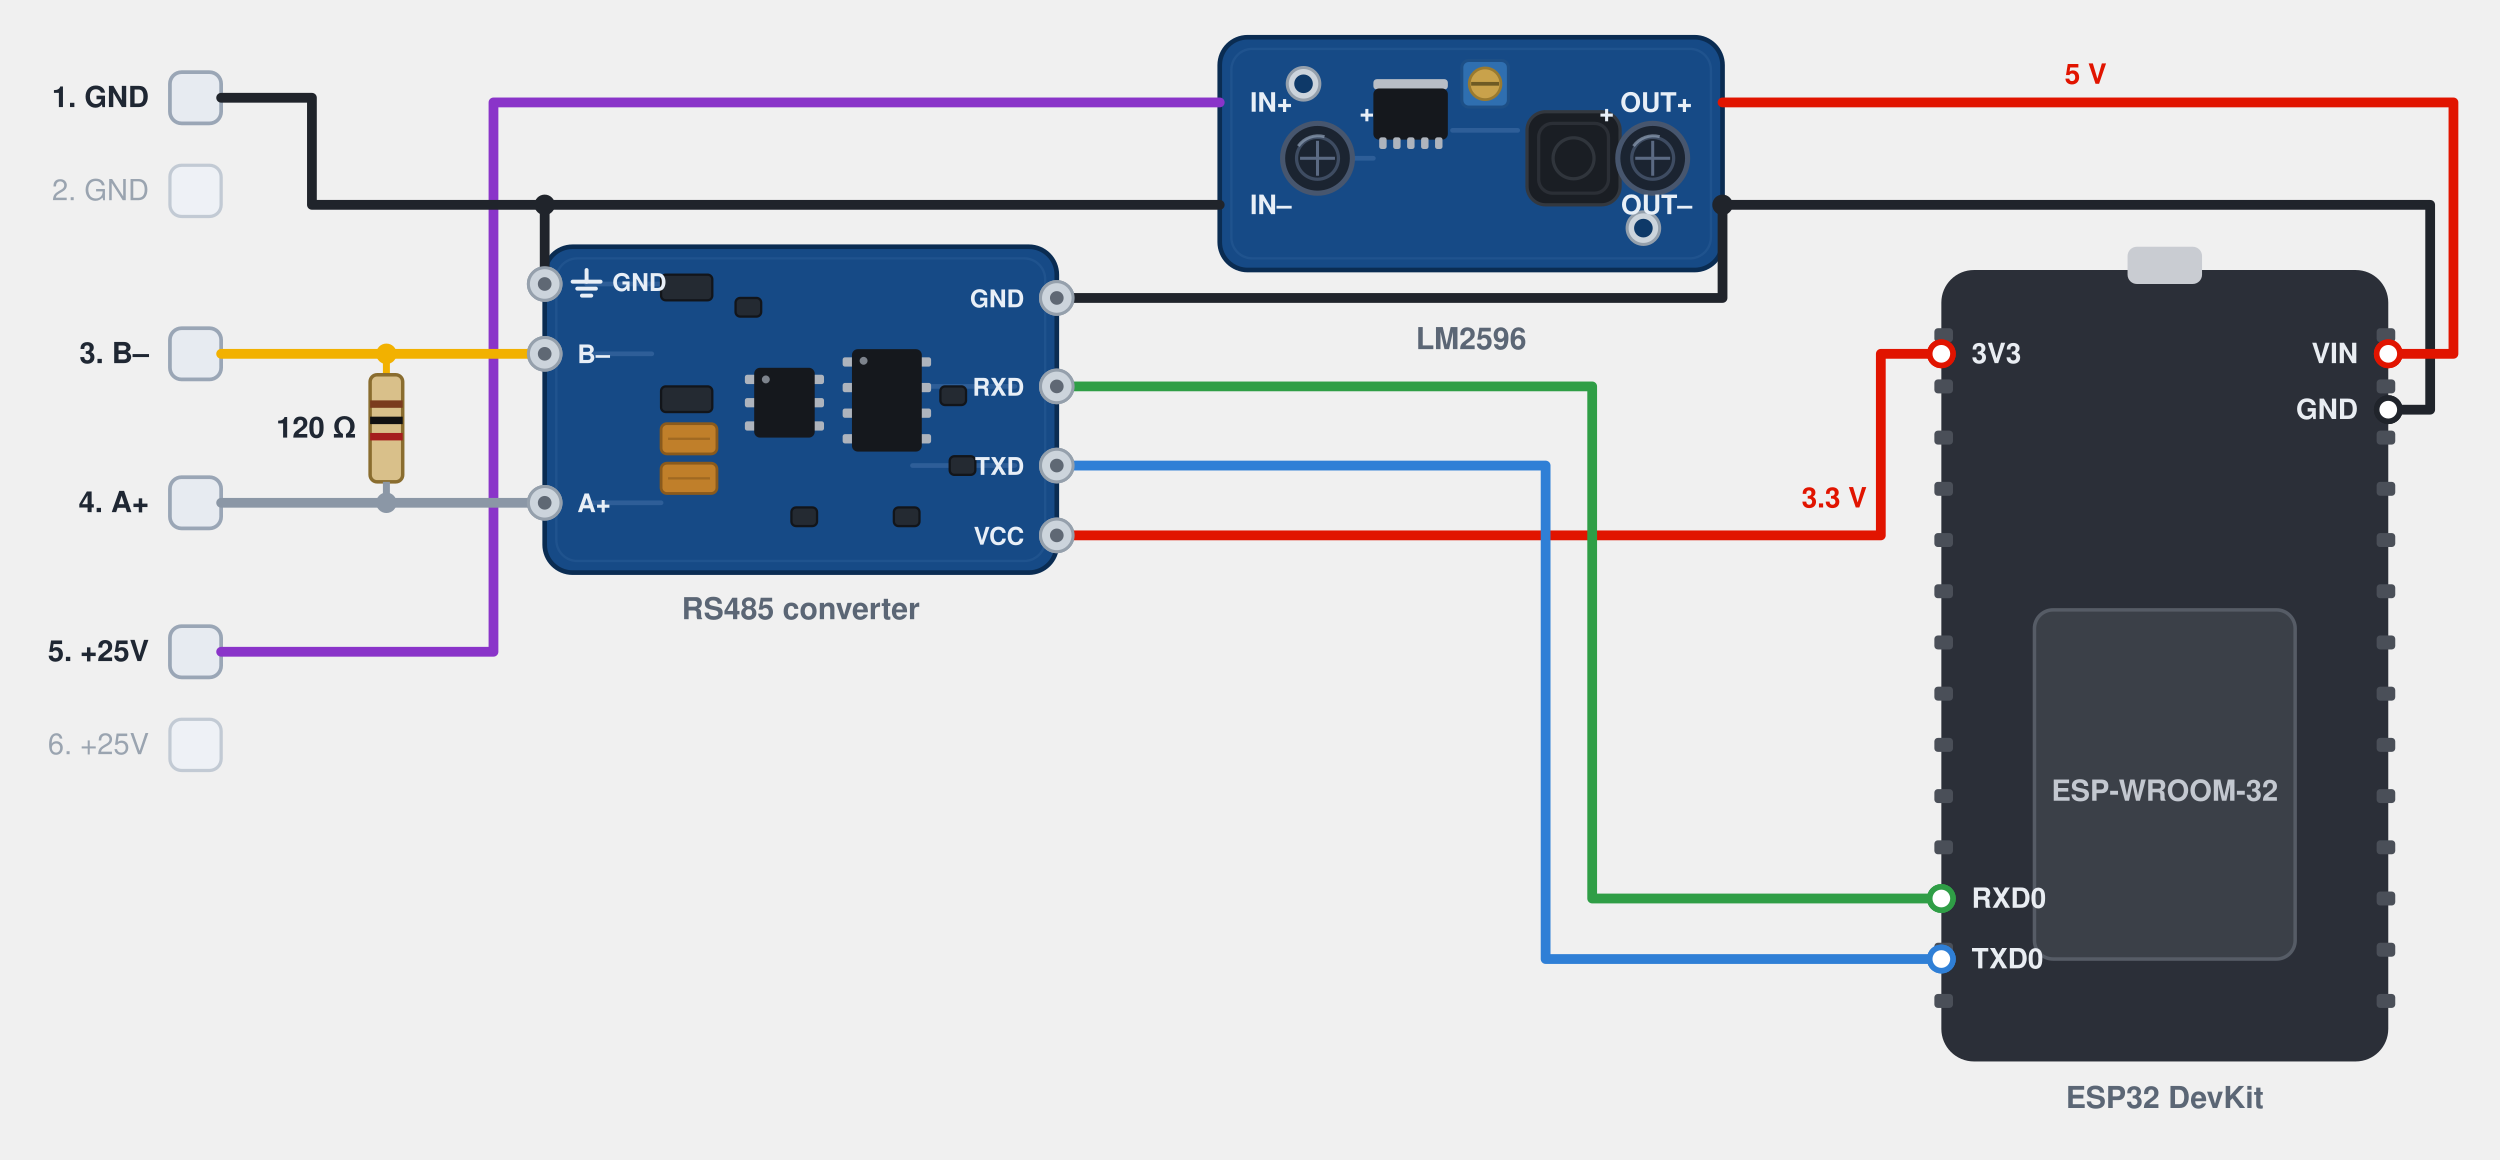
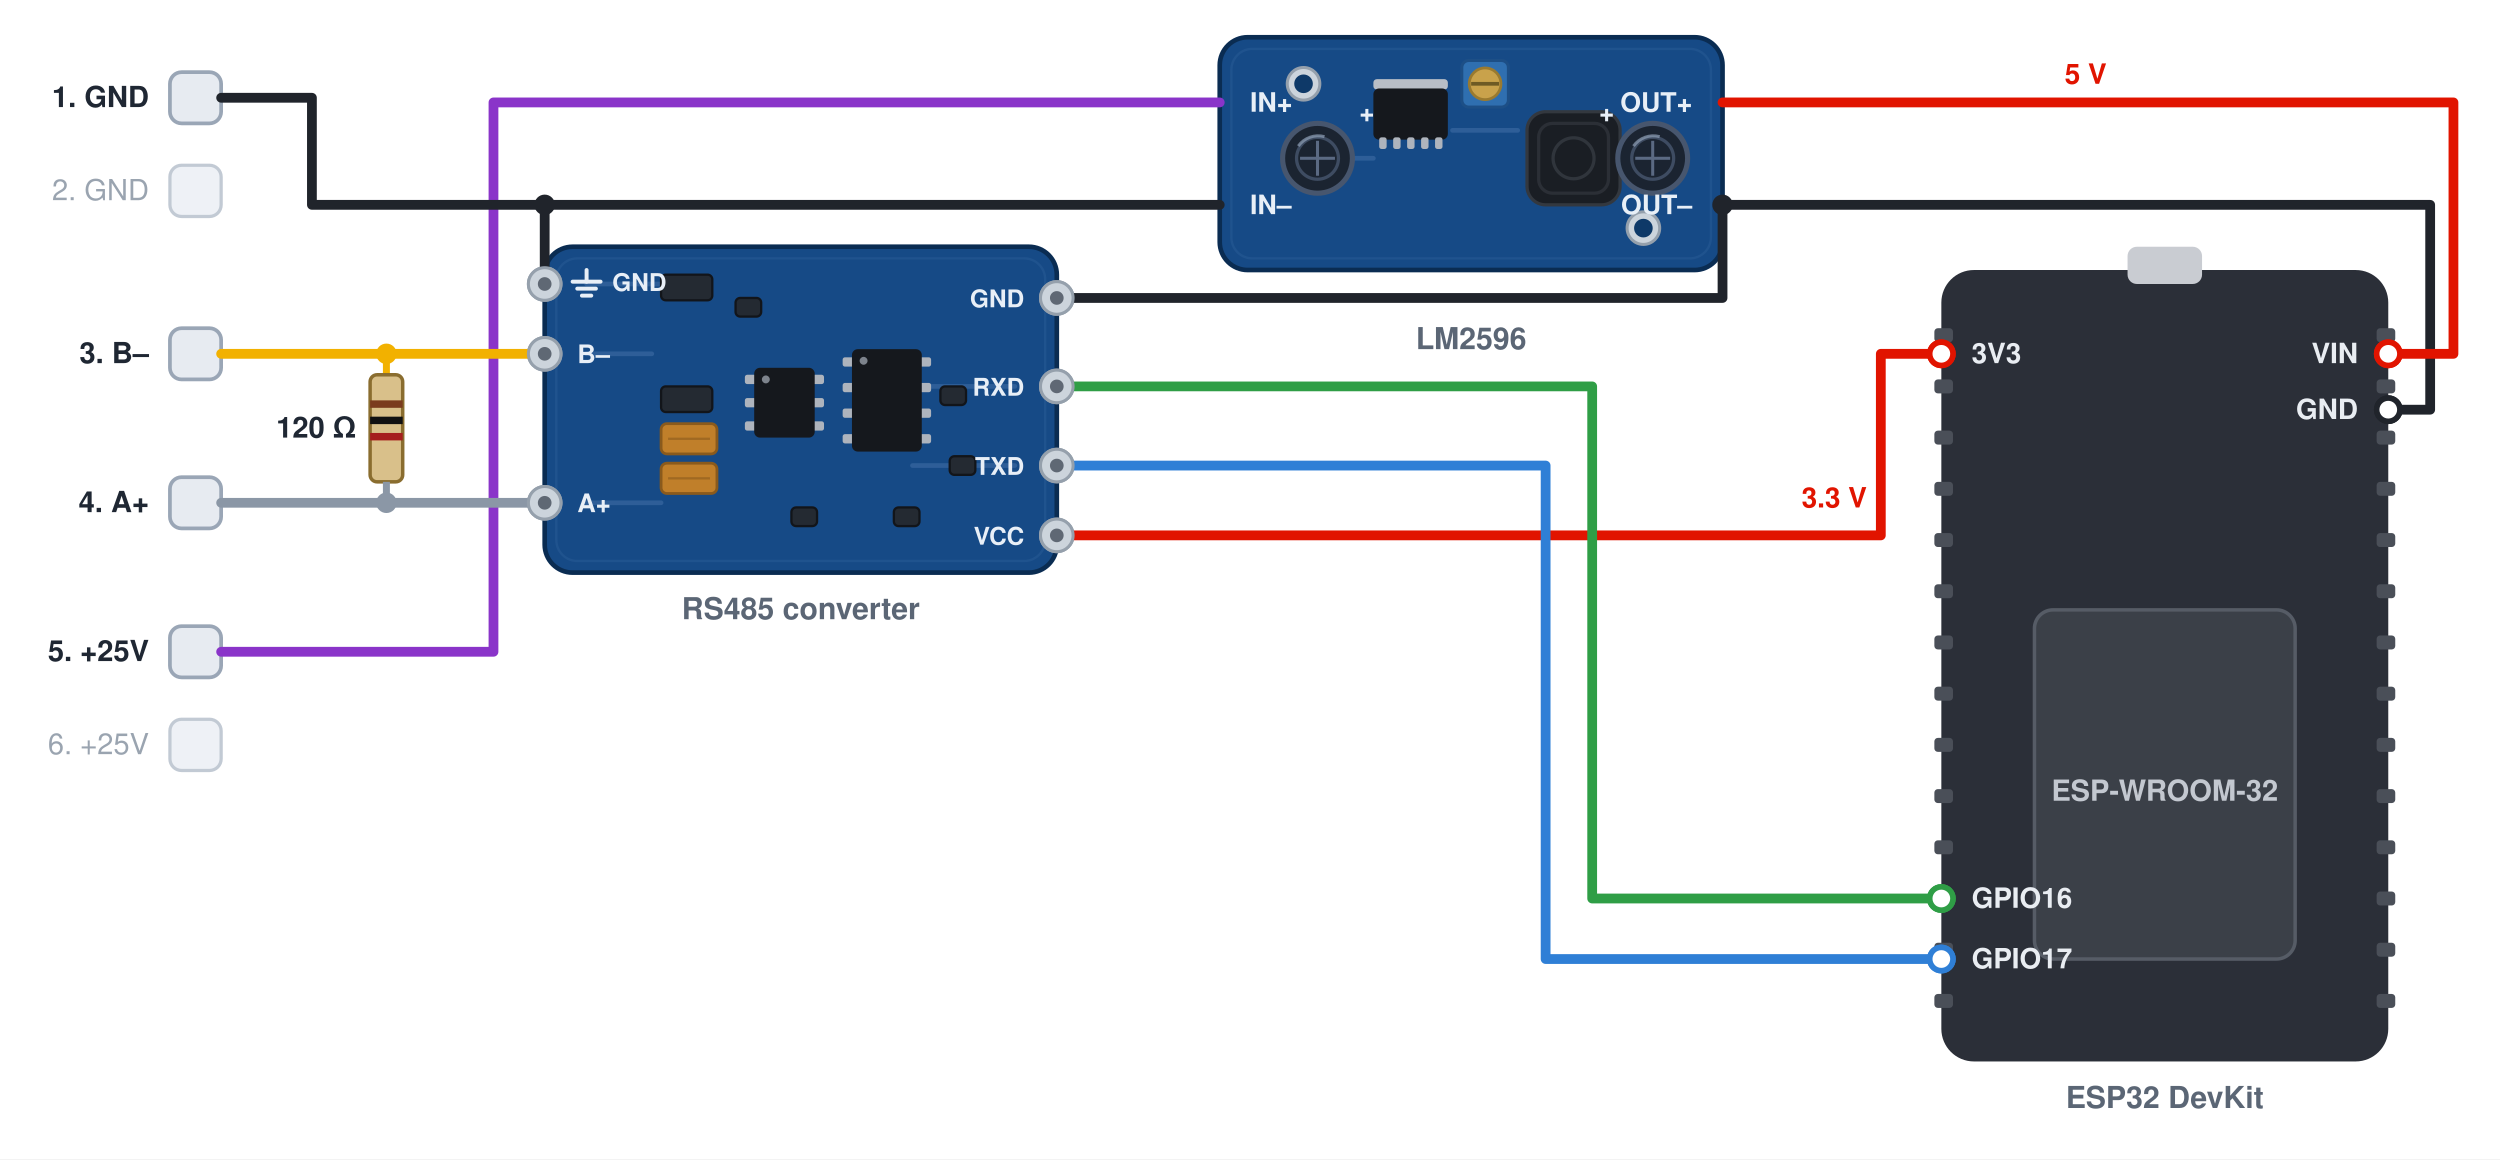
<svg xmlns="http://www.w3.org/2000/svg" viewBox="16 134 1074 498" width="1074" height="498" font-family="Helvetica, Arial, sans-serif">
+   <rect x="16" y="134" width="1074" height="498" fill="#ffffff" />
  <defs>
    <filter id="shadow" x="-20%" y="-20%" width="140%" height="140%">
      <feDropShadow dx="0" dy="3" stdDeviation="4" flood-color="#1f273322" />
    </filter>
  </defs>
  <rect x="89" y="165" width="22" height="22" rx="5" ry="5" fill="#e7ebf1" stroke="#9aa6b6" stroke-width="1.6" />
  <text x="80" y="180" font-family="Helvetica, Arial, sans-serif" font-size="12.5" font-weight="600" fill="#1f2733" text-anchor="end">1. GND</text>
  <rect x="89" y="205" width="22" height="22" rx="5" ry="5" fill="#eef1f6" stroke="#c2cad4" stroke-width="1.4" />
  <text x="80" y="220" font-family="Helvetica, Arial, sans-serif" font-size="12.5" font-weight="500" fill="#9aa4b0" text-anchor="end">2. GND</text>
  <rect x="89" y="275" width="22" height="22" rx="5" ry="5" fill="#e7ebf1" stroke="#9aa6b6" stroke-width="1.6" />
  <text x="80" y="290" font-family="Helvetica, Arial, sans-serif" font-size="12.5" font-weight="600" fill="#1f2733" text-anchor="end">3. B–</text>
  <rect x="89" y="339" width="22" height="22" rx="5" ry="5" fill="#e7ebf1" stroke="#9aa6b6" stroke-width="1.6" />
  <text x="80" y="354" font-family="Helvetica, Arial, sans-serif" font-size="12.5" font-weight="600" fill="#1f2733" text-anchor="end">4. A+</text>
  <rect x="89" y="403" width="22" height="22" rx="5" ry="5" fill="#e7ebf1" stroke="#9aa6b6" stroke-width="1.6" />
  <text x="80" y="418" font-family="Helvetica, Arial, sans-serif" font-size="12.5" font-weight="600" fill="#1f2733" text-anchor="end">5. +25V</text>
  <rect x="89" y="443" width="22" height="22" rx="5" ry="5" fill="#eef1f6" stroke="#c2cad4" stroke-width="1.4" />
  <text x="80" y="458" font-family="Helvetica, Arial, sans-serif" font-size="12.5" font-weight="500" fill="#9aa4b0" text-anchor="end">6. +25V</text>
  <rect x="540" y="150" width="216" height="100" rx="12" ry="12" fill="#164a86" stroke="#0a2c52" stroke-width="2" filter="shadow" />
  <rect x="545" y="155" width="206" height="90" rx="9" ry="9" fill="none" stroke="#3767a0" stroke-width="1" opacity="0.3" />
  <polyline points="582,202 606,202" fill="none" stroke="#3767a0" stroke-width="2" stroke-linecap="round" stroke-linejoin="round" opacity="0.7" />
  <polyline points="640,190 668,190" fill="none" stroke="#3767a0" stroke-width="2" stroke-linecap="round" stroke-linejoin="round" opacity="0.7" />
  <polyline points="714,202 726,202" fill="none" stroke="#3767a0" stroke-width="2" stroke-linecap="round" stroke-linejoin="round" opacity="0.7" />
  <circle cx="576" cy="170" r="7" fill="#ccd4dc" stroke="#95a0ac" stroke-width="1.3" />
  <circle cx="576" cy="170" r="4" fill="#0e3968" />
  <circle cx="722" cy="232" r="7" fill="#ccd4dc" stroke="#95a0ac" stroke-width="1.3" />
  <circle cx="722" cy="232" r="4" fill="#0e3968" />
  <circle cx="582" cy="202" r="15" fill="#1b2431" />
  <circle cx="582" cy="202" r="15" fill="none" stroke="#47566e" stroke-width="2.2" />
  <circle cx="582" cy="202" r="9.0" fill="none" stroke="#47566e" stroke-width="1.4" opacity="0.8" />
  <line x1="574.5" y1="202" x2="589.5" y2="202" stroke="#5b6a83" stroke-width="1.3" />
  <line x1="582" y1="194.5" x2="582" y2="209.5" stroke="#5b6a83" stroke-width="1.3" />
  <path d="M573.75,196.75 A 10.5 10.5 0 0 1 585.0,192.7" fill="none" stroke="#8f9fb6" stroke-width="1.3" opacity="0.7" />
  <text x="600" y="186" font-family="Helvetica, Arial, sans-serif" font-size="11" font-weight="700" fill="#e8eff7">+</text>
  <rect x="606" y="168" width="32" height="4.5" rx="1.5" fill="#b8bec6" />
  <rect x="606" y="172" width="32" height="22" rx="2.5" fill="#15181d" />
  <rect x="608.5" y="193" width="3.2" height="5" rx="1" fill="#aeb4bd" />
  <rect x="614.5" y="193" width="3.2" height="5" rx="1" fill="#aeb4bd" />
  <rect x="620.5" y="193" width="3.2" height="5" rx="1" fill="#aeb4bd" />
  <rect x="626.5" y="193" width="3.2" height="5" rx="1" fill="#aeb4bd" />
  <rect x="632.5" y="193" width="3.2" height="5" rx="1" fill="#aeb4bd" />
  <rect x="644.0" y="160.0" width="20" height="20" rx="3" fill="#2f6fb0" stroke="#1d4f86" stroke-width="1.3" />
  <circle cx="654" cy="170" r="6.8" fill="#c9a24b" stroke="#9a7a2f" stroke-width="1.2" />
  <line x1="648.0" y1="170" x2="660.0" y2="170" stroke="#6e5a24" stroke-width="1.6" />
  <rect x="672" y="182" width="40" height="40" rx="8" fill="#1a1e24" stroke="#33383f" stroke-width="1.4" />
  <rect x="677" y="187" width="30" height="30" rx="6" fill="none" stroke="#2b2f36" stroke-width="1.4" />
  <circle cx="692.0" cy="202.0" r="8.8" fill="none" stroke="#30353c" stroke-width="1.4" />
  <circle cx="726" cy="202" r="15" fill="#1b2431" />
  <circle cx="726" cy="202" r="15" fill="none" stroke="#47566e" stroke-width="2.2" />
  <circle cx="726" cy="202" r="9.0" fill="none" stroke="#47566e" stroke-width="1.4" opacity="0.8" />
  <line x1="718.5" y1="202" x2="733.5" y2="202" stroke="#5b6a83" stroke-width="1.3" />
  <line x1="726" y1="194.5" x2="726" y2="209.5" stroke="#5b6a83" stroke-width="1.3" />
  <path d="M717.75,196.75 A 10.5 10.5 0 0 1 729.0,192.7" fill="none" stroke="#8f9fb6" stroke-width="1.3" opacity="0.7" />
  <text x="703" y="186" font-family="Helvetica, Arial, sans-serif" font-size="11" font-weight="700" fill="#e8eff7">+</text>
  <text x="553" y="182" font-family="Helvetica, Arial, sans-serif" font-size="11.5" font-weight="700" fill="#e8eff7" text-anchor="start">IN+</text>
  <text x="553" y="226" font-family="Helvetica, Arial, sans-serif" font-size="11.5" font-weight="700" fill="#e8eff7" text-anchor="start">IN–</text>
  <text x="743" y="182" font-family="Helvetica, Arial, sans-serif" font-size="11.5" font-weight="700" fill="#e8eff7" text-anchor="end">OUT+</text>
  <text x="743" y="226" font-family="Helvetica, Arial, sans-serif" font-size="11.5" font-weight="700" fill="#e8eff7" text-anchor="end">OUT–</text>
  <text x="648.0" y="284" font-family="Helvetica, Arial, sans-serif" font-size="13" font-weight="600" fill="#5b6675" text-anchor="middle">LM2596</text>
  <rect x="250" y="240" width="220" height="140" rx="12" ry="12" fill="#164a86" stroke="#0a2c52" stroke-width="2" filter="shadow" />
  <rect x="255" y="245" width="210" height="130" rx="9" ry="9" fill="none" stroke="#3767a0" stroke-width="1" opacity="0.3" />
  <polyline points="268,256 300,256" fill="none" stroke="#3767a0" stroke-width="2" stroke-linecap="round" stroke-linejoin="round" opacity="0.7" />
  <polyline points="268,286 296,286" fill="none" stroke="#3767a0" stroke-width="2" stroke-linecap="round" stroke-linejoin="round" opacity="0.7" />
  <polyline points="268,350 300,350" fill="none" stroke="#3767a0" stroke-width="2" stroke-linecap="round" stroke-linejoin="round" opacity="0.7" />
  <polyline points="408,300 452,300" fill="none" stroke="#3767a0" stroke-width="2" stroke-linecap="round" stroke-linejoin="round" opacity="0.7" />
  <polyline points="408,334 452,334" fill="none" stroke="#3767a0" stroke-width="2" stroke-linecap="round" stroke-linejoin="round" opacity="0.7" />
  <rect x="300" y="252" width="22" height="11" rx="2" fill="#242a32" stroke="#12151a" stroke-width="1" />
  <rect x="300" y="300" width="22" height="11" rx="2" fill="#242a32" stroke="#12151a" stroke-width="1" />
  <rect x="300" y="316" width="24" height="13" rx="2.5" fill="#c07f2a" stroke="#8a5a1c" stroke-width="1.2" />
  <line x1="303" y1="322.5" x2="321" y2="322.5" stroke="#8a5a1c" stroke-width="1" opacity="0.6" />
  <rect x="300" y="333" width="24" height="13" rx="2.5" fill="#c07f2a" stroke="#8a5a1c" stroke-width="1.2" />
  <line x1="303" y1="339.5" x2="321" y2="339.5" stroke="#8a5a1c" stroke-width="1" opacity="0.6" />
  <rect x="336" y="295.0" width="5" height="4" rx="1" fill="#aeb4bd" />
  <rect x="365" y="295.0" width="5" height="4" rx="1" fill="#aeb4bd" />
  <rect x="336" y="305.0" width="5" height="4" rx="1" fill="#aeb4bd" />
  <rect x="365" y="305.0" width="5" height="4" rx="1" fill="#aeb4bd" />
  <rect x="336" y="315.0" width="5" height="4" rx="1" fill="#aeb4bd" />
  <rect x="365" y="315.0" width="5" height="4" rx="1" fill="#aeb4bd" />
  <rect x="340" y="292" width="26" height="30" rx="2.5" fill="#15181d" />
  <circle cx="345" cy="297" r="1.7" fill="#7d838c" />
  <rect x="378" y="287.5" width="5" height="4" rx="1" fill="#aeb4bd" />
  <rect x="411" y="287.5" width="5" height="4" rx="1" fill="#aeb4bd" />
  <rect x="378" y="298.5" width="5" height="4" rx="1" fill="#aeb4bd" />
  <rect x="411" y="298.5" width="5" height="4" rx="1" fill="#aeb4bd" />
  <rect x="378" y="309.5" width="5" height="4" rx="1" fill="#aeb4bd" />
  <rect x="411" y="309.5" width="5" height="4" rx="1" fill="#aeb4bd" />
  <rect x="378" y="320.5" width="5" height="4" rx="1" fill="#aeb4bd" />
  <rect x="411" y="320.5" width="5" height="4" rx="1" fill="#aeb4bd" />
  <rect x="382" y="284" width="30" height="44" rx="2.5" fill="#15181d" />
  <circle cx="387" cy="289" r="1.7" fill="#7d838c" />
  <rect x="332" y="262" width="11" height="8" rx="2" fill="#242a32" stroke="#12151a" stroke-width="1" />
  <rect x="356" y="352" width="11" height="8" rx="2" fill="#242a32" stroke="#12151a" stroke-width="1" />
  <rect x="420" y="300" width="11" height="8" rx="2" fill="#242a32" stroke="#12151a" stroke-width="1" />
  <rect x="424" y="330" width="11" height="8" rx="2" fill="#242a32" stroke="#12151a" stroke-width="1" />
  <rect x="400" y="352" width="11" height="8" rx="2" fill="#242a32" stroke="#12151a" stroke-width="1" />
  <circle cx="250" cy="256" r="7" fill="#ccd4dc" stroke="#95a0ac" stroke-width="1.3" />
  <circle cx="250" cy="256" r="2.94" fill="#5f6874" />
  <circle cx="250" cy="286" r="7" fill="#ccd4dc" stroke="#95a0ac" stroke-width="1.3" />
  <circle cx="250" cy="286" r="2.94" fill="#5f6874" />
  <circle cx="250" cy="350" r="7" fill="#ccd4dc" stroke="#95a0ac" stroke-width="1.3" />
  <circle cx="250" cy="350" r="2.94" fill="#5f6874" />
  <circle cx="470" cy="262" r="7" fill="#ccd4dc" stroke="#95a0ac" stroke-width="1.3" />
  <circle cx="470" cy="262" r="2.94" fill="#5f6874" />
  <circle cx="470" cy="300" r="7" fill="#ccd4dc" stroke="#95a0ac" stroke-width="1.3" />
  <circle cx="470" cy="300" r="2.94" fill="#5f6874" />
  <circle cx="470" cy="334" r="7" fill="#ccd4dc" stroke="#95a0ac" stroke-width="1.3" />
  <circle cx="470" cy="334" r="2.94" fill="#5f6874" />
  <circle cx="470" cy="364" r="7" fill="#ccd4dc" stroke="#95a0ac" stroke-width="1.3" />
  <circle cx="470" cy="364" r="2.94" fill="#5f6874" />
  <g stroke="#e8eff7" stroke-width="1.7" stroke-linecap="round">
    <line x1="268" y1="250" x2="268" y2="255" />
    <line x1="262" y1="255" x2="274" y2="255" />
    <line x1="264" y1="258" x2="272" y2="258" />
    <line x1="266" y1="261" x2="270" y2="261" />
  </g>
  <text x="279" y="259" font-family="Helvetica, Arial, sans-serif" font-size="10.5" font-weight="700" fill="#e8eff7" text-anchor="start">GND</text>
  <text x="264" y="290" font-family="Helvetica, Arial, sans-serif" font-size="11" font-weight="700" fill="#e8eff7" text-anchor="start">B–</text>
  <text x="264" y="354" font-family="Helvetica, Arial, sans-serif" font-size="11" font-weight="700" fill="#e8eff7" text-anchor="start">A+</text>
  <text x="456" y="266" font-family="Helvetica, Arial, sans-serif" font-size="10.5" font-weight="700" fill="#e8eff7" text-anchor="end">GND</text>
  <text x="456" y="304" font-family="Helvetica, Arial, sans-serif" font-size="10.5" font-weight="700" fill="#e8eff7" text-anchor="end">RXD</text>
  <text x="456" y="338" font-family="Helvetica, Arial, sans-serif" font-size="10.5" font-weight="700" fill="#e8eff7" text-anchor="end">TXD</text>
  <text x="456" y="368" font-family="Helvetica, Arial, sans-serif" font-size="10.5" font-weight="700" fill="#e8eff7" text-anchor="end">VCC</text>
  <text x="360.0" y="400" font-family="Helvetica, Arial, sans-serif" font-size="13" font-weight="600" fill="#5b6675" text-anchor="middle">RS485 converter</text>
  <rect x="850" y="250" width="192" height="340" rx="14" ry="14" fill="#2b2f38" stroke="none" stroke-width="1" filter="shadow" />
  <rect x="930.0" y="240" width="32" height="16" rx="4" ry="4" fill="#c9ccd2" stroke="none" stroke-width="1" />
  <rect x="890" y="396" width="112" height="150" rx="8" ry="8" fill="#3b4048" stroke="#565c66" stroke-width="1.5" />
  <text x="946.0" y="478" font-family="Helvetica, Arial, sans-serif" font-size="12.5" font-weight="600" fill="#c3c8d0" text-anchor="middle">ESP-WROOM-32</text>
  <text x="946.0" y="610" font-family="Helvetica, Arial, sans-serif" font-size="13" font-weight="600" fill="#5b6675" text-anchor="middle">ESP32 DevKit</text>
  <rect x="847" y="275" width="8" height="6" rx="1.5" fill="#4a4f58" />
  <rect x="1037" y="275" width="8" height="6" rx="1.5" fill="#4a4f58" />
  <rect x="847" y="297" width="8" height="6" rx="1.5" fill="#4a4f58" />
  <rect x="1037" y="297" width="8" height="6" rx="1.5" fill="#4a4f58" />
  <rect x="847" y="319" width="8" height="6" rx="1.5" fill="#4a4f58" />
  <rect x="1037" y="319" width="8" height="6" rx="1.5" fill="#4a4f58" />
  <rect x="847" y="341" width="8" height="6" rx="1.5" fill="#4a4f58" />
  <rect x="1037" y="341" width="8" height="6" rx="1.5" fill="#4a4f58" />
  <rect x="847" y="363" width="8" height="6" rx="1.5" fill="#4a4f58" />
  <rect x="1037" y="363" width="8" height="6" rx="1.5" fill="#4a4f58" />
  <rect x="847" y="385" width="8" height="6" rx="1.5" fill="#4a4f58" />
  <rect x="1037" y="385" width="8" height="6" rx="1.5" fill="#4a4f58" />
  <rect x="847" y="407" width="8" height="6" rx="1.5" fill="#4a4f58" />
  <rect x="1037" y="407" width="8" height="6" rx="1.5" fill="#4a4f58" />
  <rect x="847" y="429" width="8" height="6" rx="1.5" fill="#4a4f58" />
  <rect x="1037" y="429" width="8" height="6" rx="1.5" fill="#4a4f58" />
  <rect x="847" y="451" width="8" height="6" rx="1.5" fill="#4a4f58" />
  <rect x="1037" y="451" width="8" height="6" rx="1.5" fill="#4a4f58" />
  <rect x="847" y="473" width="8" height="6" rx="1.5" fill="#4a4f58" />
  <rect x="1037" y="473" width="8" height="6" rx="1.5" fill="#4a4f58" />
  <rect x="847" y="495" width="8" height="6" rx="1.5" fill="#4a4f58" />
  <rect x="1037" y="495" width="8" height="6" rx="1.5" fill="#4a4f58" />
  <rect x="847" y="517" width="8" height="6" rx="1.5" fill="#4a4f58" />
  <rect x="1037" y="517" width="8" height="6" rx="1.5" fill="#4a4f58" />
  <rect x="847" y="539" width="8" height="6" rx="1.5" fill="#4a4f58" />
  <rect x="1037" y="539" width="8" height="6" rx="1.5" fill="#4a4f58" />
  <rect x="847" y="561" width="8" height="6" rx="1.5" fill="#4a4f58" />
  <rect x="1037" y="561" width="8" height="6" rx="1.5" fill="#4a4f58" />
  <circle cx="850" cy="286" r="5" fill="#ffffff" stroke="#e11400" stroke-width="2.4" />
  <circle cx="850" cy="520" r="5" fill="#ffffff" stroke="#2f9e46" stroke-width="2.4" />
  <circle cx="850" cy="546" r="5" fill="#ffffff" stroke="#2f7fd6" stroke-width="2.4" />
  <circle cx="1042" cy="286" r="5" fill="#ffffff" stroke="#e11400" stroke-width="2.4" />
  <circle cx="1042" cy="310" r="5" fill="#ffffff" stroke="#20242b" stroke-width="2.4" />
  <text x="863" y="290" font-family="Helvetica, Arial, sans-serif" font-size="12" font-weight="700" fill="#e9edf2" text-anchor="start">3V3</text>
-   <text x="863" y="524" font-family="Helvetica, Arial, sans-serif" font-size="12" font-weight="700" fill="#e9edf2" text-anchor="start">RXD0</text>
-   <text x="863" y="550" font-family="Helvetica, Arial, sans-serif" font-size="12" font-weight="700" fill="#e9edf2" text-anchor="start">TXD0</text>
+   <text x="863" y="524" font-family="Helvetica, Arial, sans-serif" font-size="12" font-weight="700" fill="#e9edf2" text-anchor="start">GPIO16</text>
+   <text x="863" y="550" font-family="Helvetica, Arial, sans-serif" font-size="12" font-weight="700" fill="#e9edf2" text-anchor="start">GPIO17</text>
  <text x="1029" y="290" font-family="Helvetica, Arial, sans-serif" font-size="12" font-weight="700" fill="#e9edf2" text-anchor="end">VIN</text>
  <text x="1029" y="314" font-family="Helvetica, Arial, sans-serif" font-size="12" font-weight="700" fill="#e9edf2" text-anchor="end">GND</text>
  <polyline points="111,414 228,414 228,178 540,178" fill="none" stroke="#8a34c9" stroke-width="4.2" stroke-linecap="round" stroke-linejoin="round" />
  <polyline points="111,176 150,176 150,222 540,222" fill="none" stroke="#20242b" stroke-width="4.2" stroke-linecap="round" stroke-linejoin="round" />
  <polyline points="250,222 250,256" fill="none" stroke="#20242b" stroke-width="4.2" stroke-linecap="round" stroke-linejoin="round" />
  <circle cx="250" cy="222" r="4.4" fill="#20242b" />
  <polyline points="111,286 250,286" fill="none" stroke="#f2b100" stroke-width="4.2" stroke-linecap="round" stroke-linejoin="round" />
  <polyline points="111,350 250,350" fill="none" stroke="#8b97a6" stroke-width="4.2" stroke-linecap="round" stroke-linejoin="round" />
  <path d="M182,286 L182,295" stroke="#f2b100" stroke-width="3" />
  <rect x="175" y="295" width="14" height="46" rx="3" fill="#d9c08a" stroke="#8a6d2f" stroke-width="1.5" />
  <rect x="175" y="306" width="14" height="3.2" fill="#7a3b1e" />
  <rect x="175" y="313" width="14" height="3.2" fill="#111" />
  <rect x="175" y="320" width="14" height="3.2" fill="#a51e1e" />
  <path d="M182,341 L182,350" stroke="#8b97a6" stroke-width="3" />
  <circle cx="182" cy="286" r="4.4" fill="#f2b100" />
  <circle cx="182" cy="350" r="4.4" fill="#8b97a6" />
  <text x="169" y="322.0" font-family="Helvetica, Arial, sans-serif" font-size="12.5" font-weight="700" fill="#1f2733" text-anchor="end">120 Ω</text>
  <polyline points="756,222 1060,222 1060,310 1042,310" fill="none" stroke="#20242b" stroke-width="4.2" stroke-linecap="round" stroke-linejoin="round" />
  <polyline points="756,222 756,262 470,262" fill="none" stroke="#20242b" stroke-width="4.2" stroke-linecap="round" stroke-linejoin="round" />
  <circle cx="756" cy="222" r="4.4" fill="#20242b" />
  <polyline points="756,178 1070,178 1070,286 1042,286" fill="none" stroke="#e11400" stroke-width="4.2" stroke-linecap="round" stroke-linejoin="round" />
  <text x="912" y="170" font-family="Helvetica, Arial, sans-serif" font-size="12" font-weight="700" fill="#e11400" text-anchor="middle">5 V</text>
  <polyline points="850,286 824,286 824,364 470,364" fill="none" stroke="#e11400" stroke-width="4.2" stroke-linecap="round" stroke-linejoin="round" />
  <text x="818" y="352" font-family="Helvetica, Arial, sans-serif" font-size="12" font-weight="700" fill="#e11400" text-anchor="end">3.3 V</text>
  <polyline points="470,300 700,300 700,520 850,520" fill="none" stroke="#2f9e46" stroke-width="4.2" stroke-linecap="round" stroke-linejoin="round" />
  <polyline points="470,334 680,334 680,546 850,546" fill="none" stroke="#2f7fd6" stroke-width="4.2" stroke-linecap="round" stroke-linejoin="round" />
  <circle cx="250" cy="256" r="7" fill="#ccd4dc" stroke="#95a0ac" stroke-width="1.3" />
  <circle cx="250" cy="256" r="2.94" fill="#5f6874" />
  <circle cx="250" cy="286" r="7" fill="#ccd4dc" stroke="#95a0ac" stroke-width="1.3" />
  <circle cx="250" cy="286" r="2.94" fill="#5f6874" />
  <circle cx="250" cy="350" r="7" fill="#ccd4dc" stroke="#95a0ac" stroke-width="1.3" />
  <circle cx="250" cy="350" r="2.94" fill="#5f6874" />
  <circle cx="470" cy="262" r="7" fill="#ccd4dc" stroke="#95a0ac" stroke-width="1.3" />
  <circle cx="470" cy="262" r="2.94" fill="#5f6874" />
  <circle cx="470" cy="300" r="7" fill="#ccd4dc" stroke="#95a0ac" stroke-width="1.3" />
  <circle cx="470" cy="300" r="2.94" fill="#5f6874" />
  <circle cx="470" cy="334" r="7" fill="#ccd4dc" stroke="#95a0ac" stroke-width="1.3" />
  <circle cx="470" cy="334" r="2.94" fill="#5f6874" />
  <circle cx="470" cy="364" r="7" fill="#ccd4dc" stroke="#95a0ac" stroke-width="1.3" />
  <circle cx="470" cy="364" r="2.94" fill="#5f6874" />
  <circle cx="850" cy="286" r="5" fill="#ffffff" stroke="#e11400" stroke-width="2.4" />
  <circle cx="850" cy="520" r="5" fill="#ffffff" stroke="#2f9e46" stroke-width="2.4" />
  <circle cx="850" cy="546" r="5" fill="#ffffff" stroke="#2f7fd6" stroke-width="2.4" />
  <circle cx="1042" cy="286" r="5" fill="#ffffff" stroke="#e11400" stroke-width="2.4" />
  <circle cx="1042" cy="310" r="5" fill="#ffffff" stroke="#20242b" stroke-width="2.4" />
</svg>
